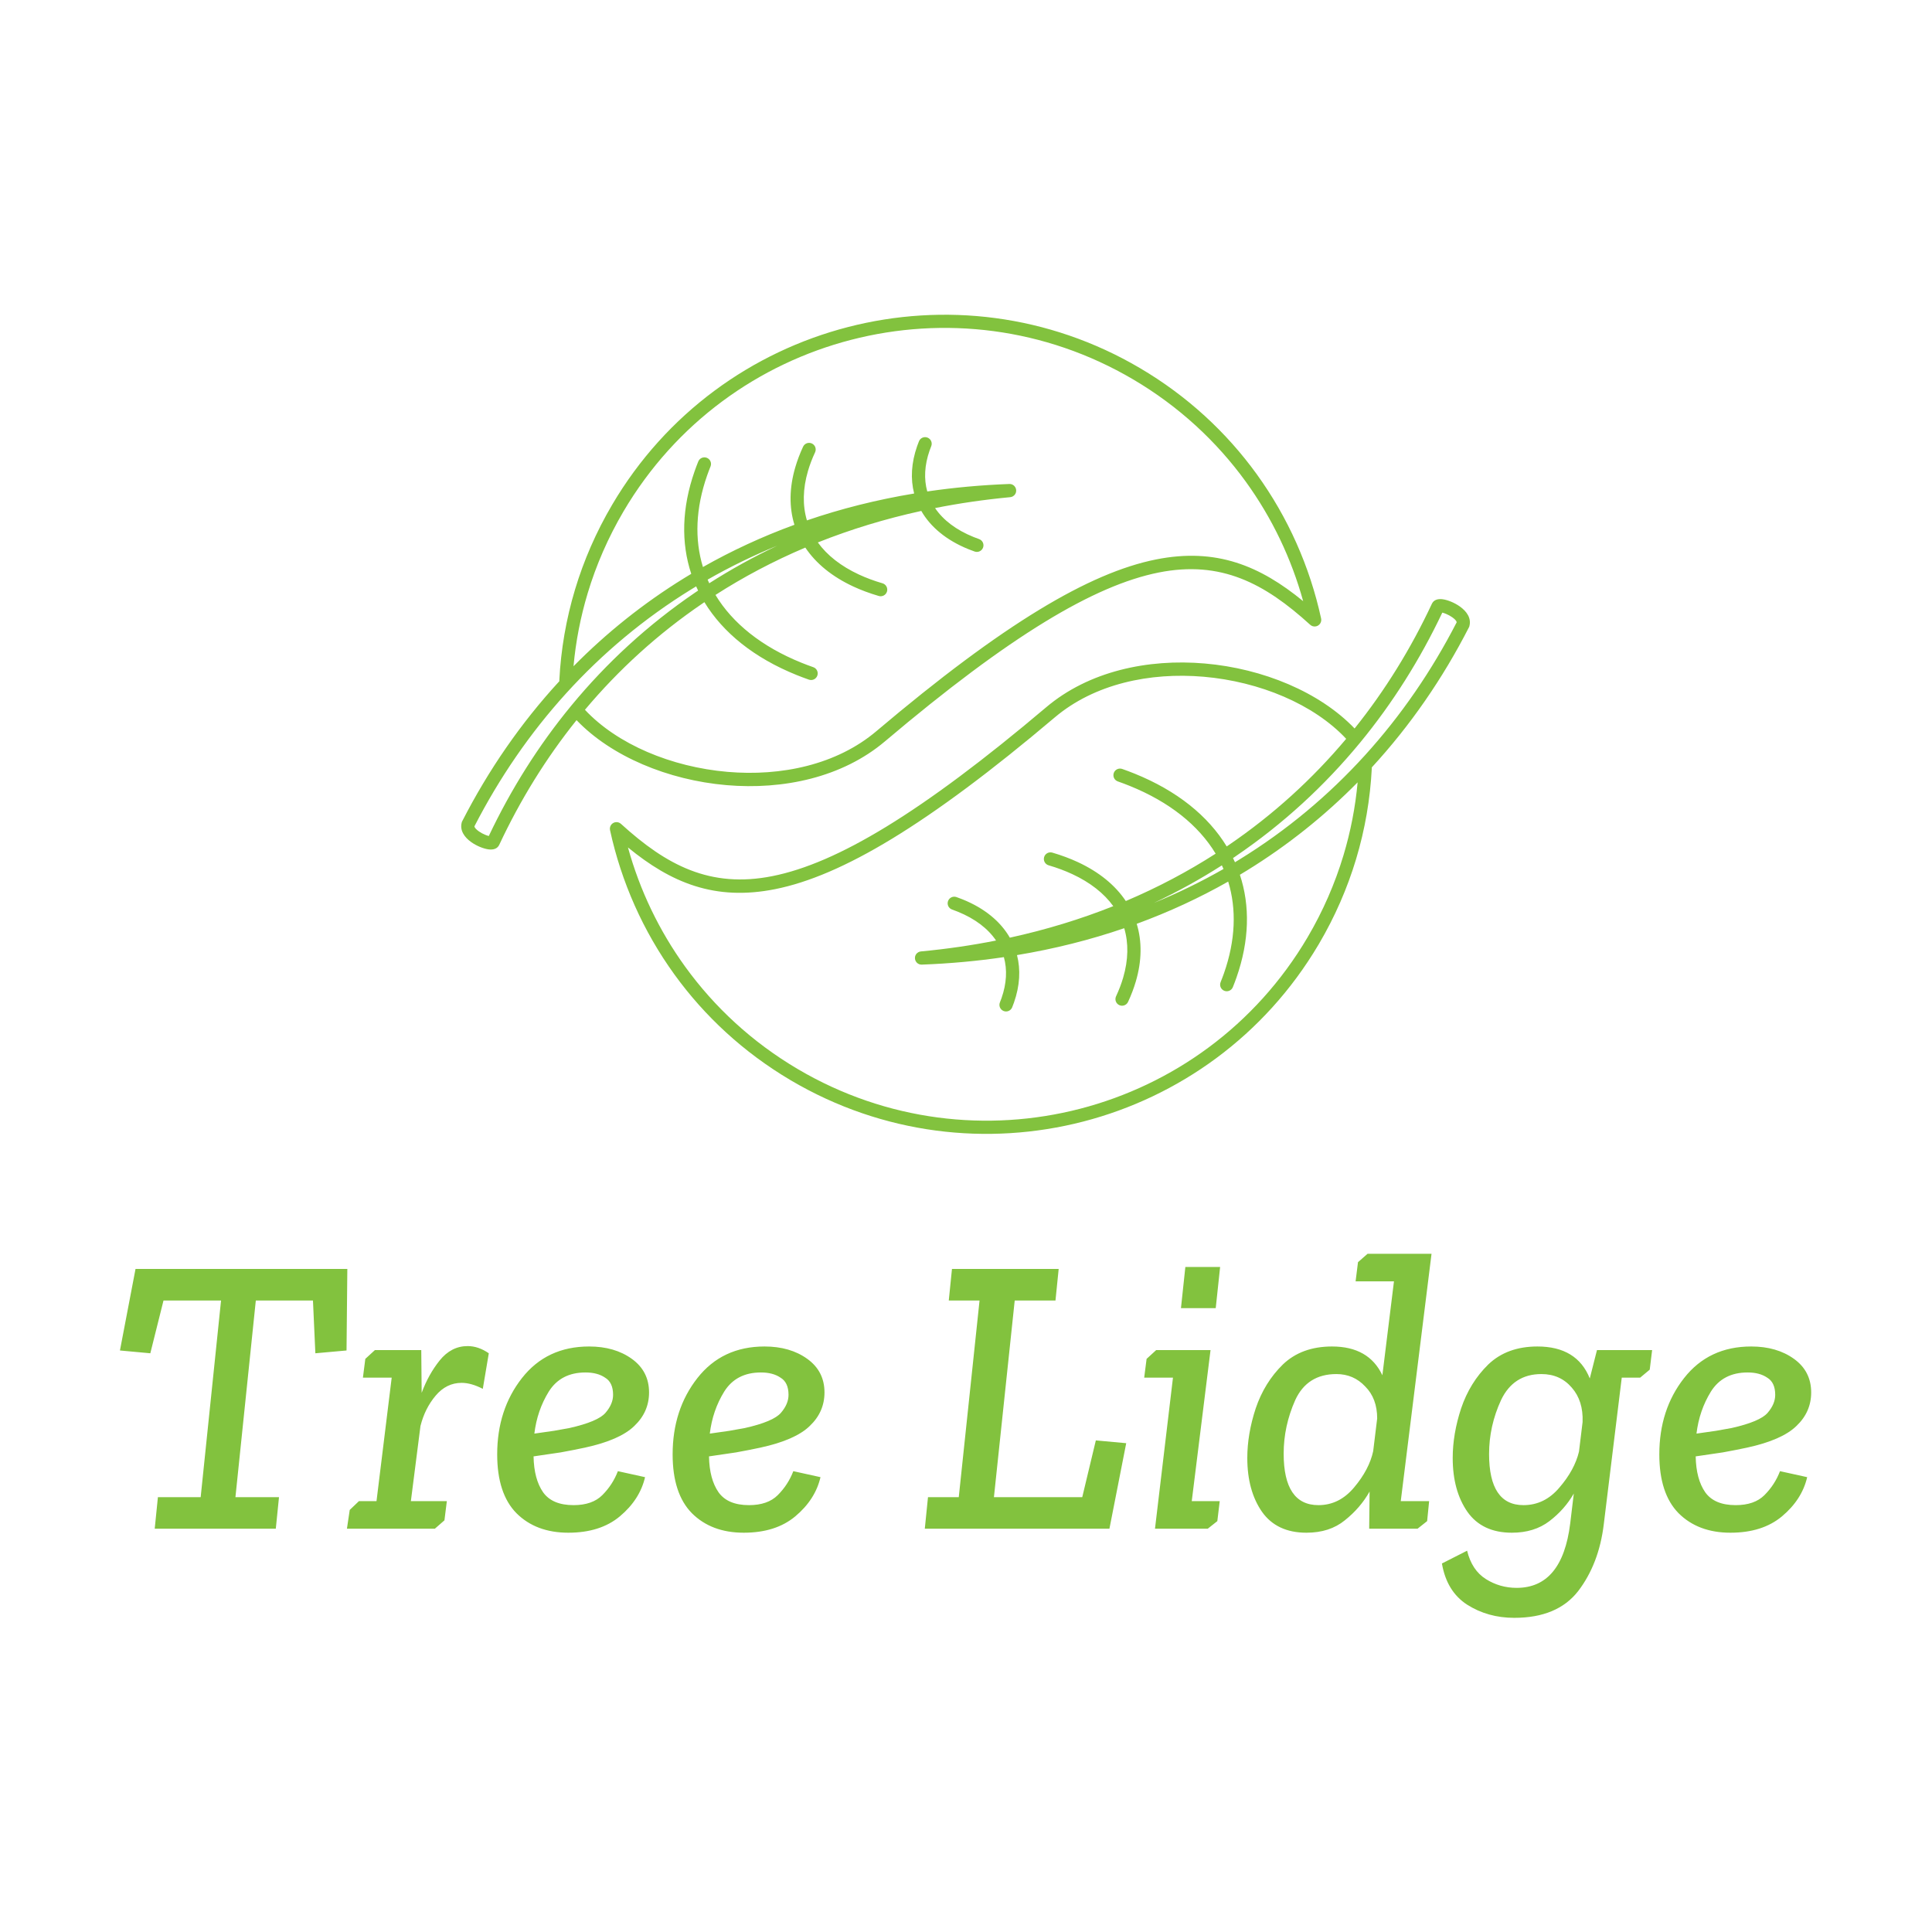
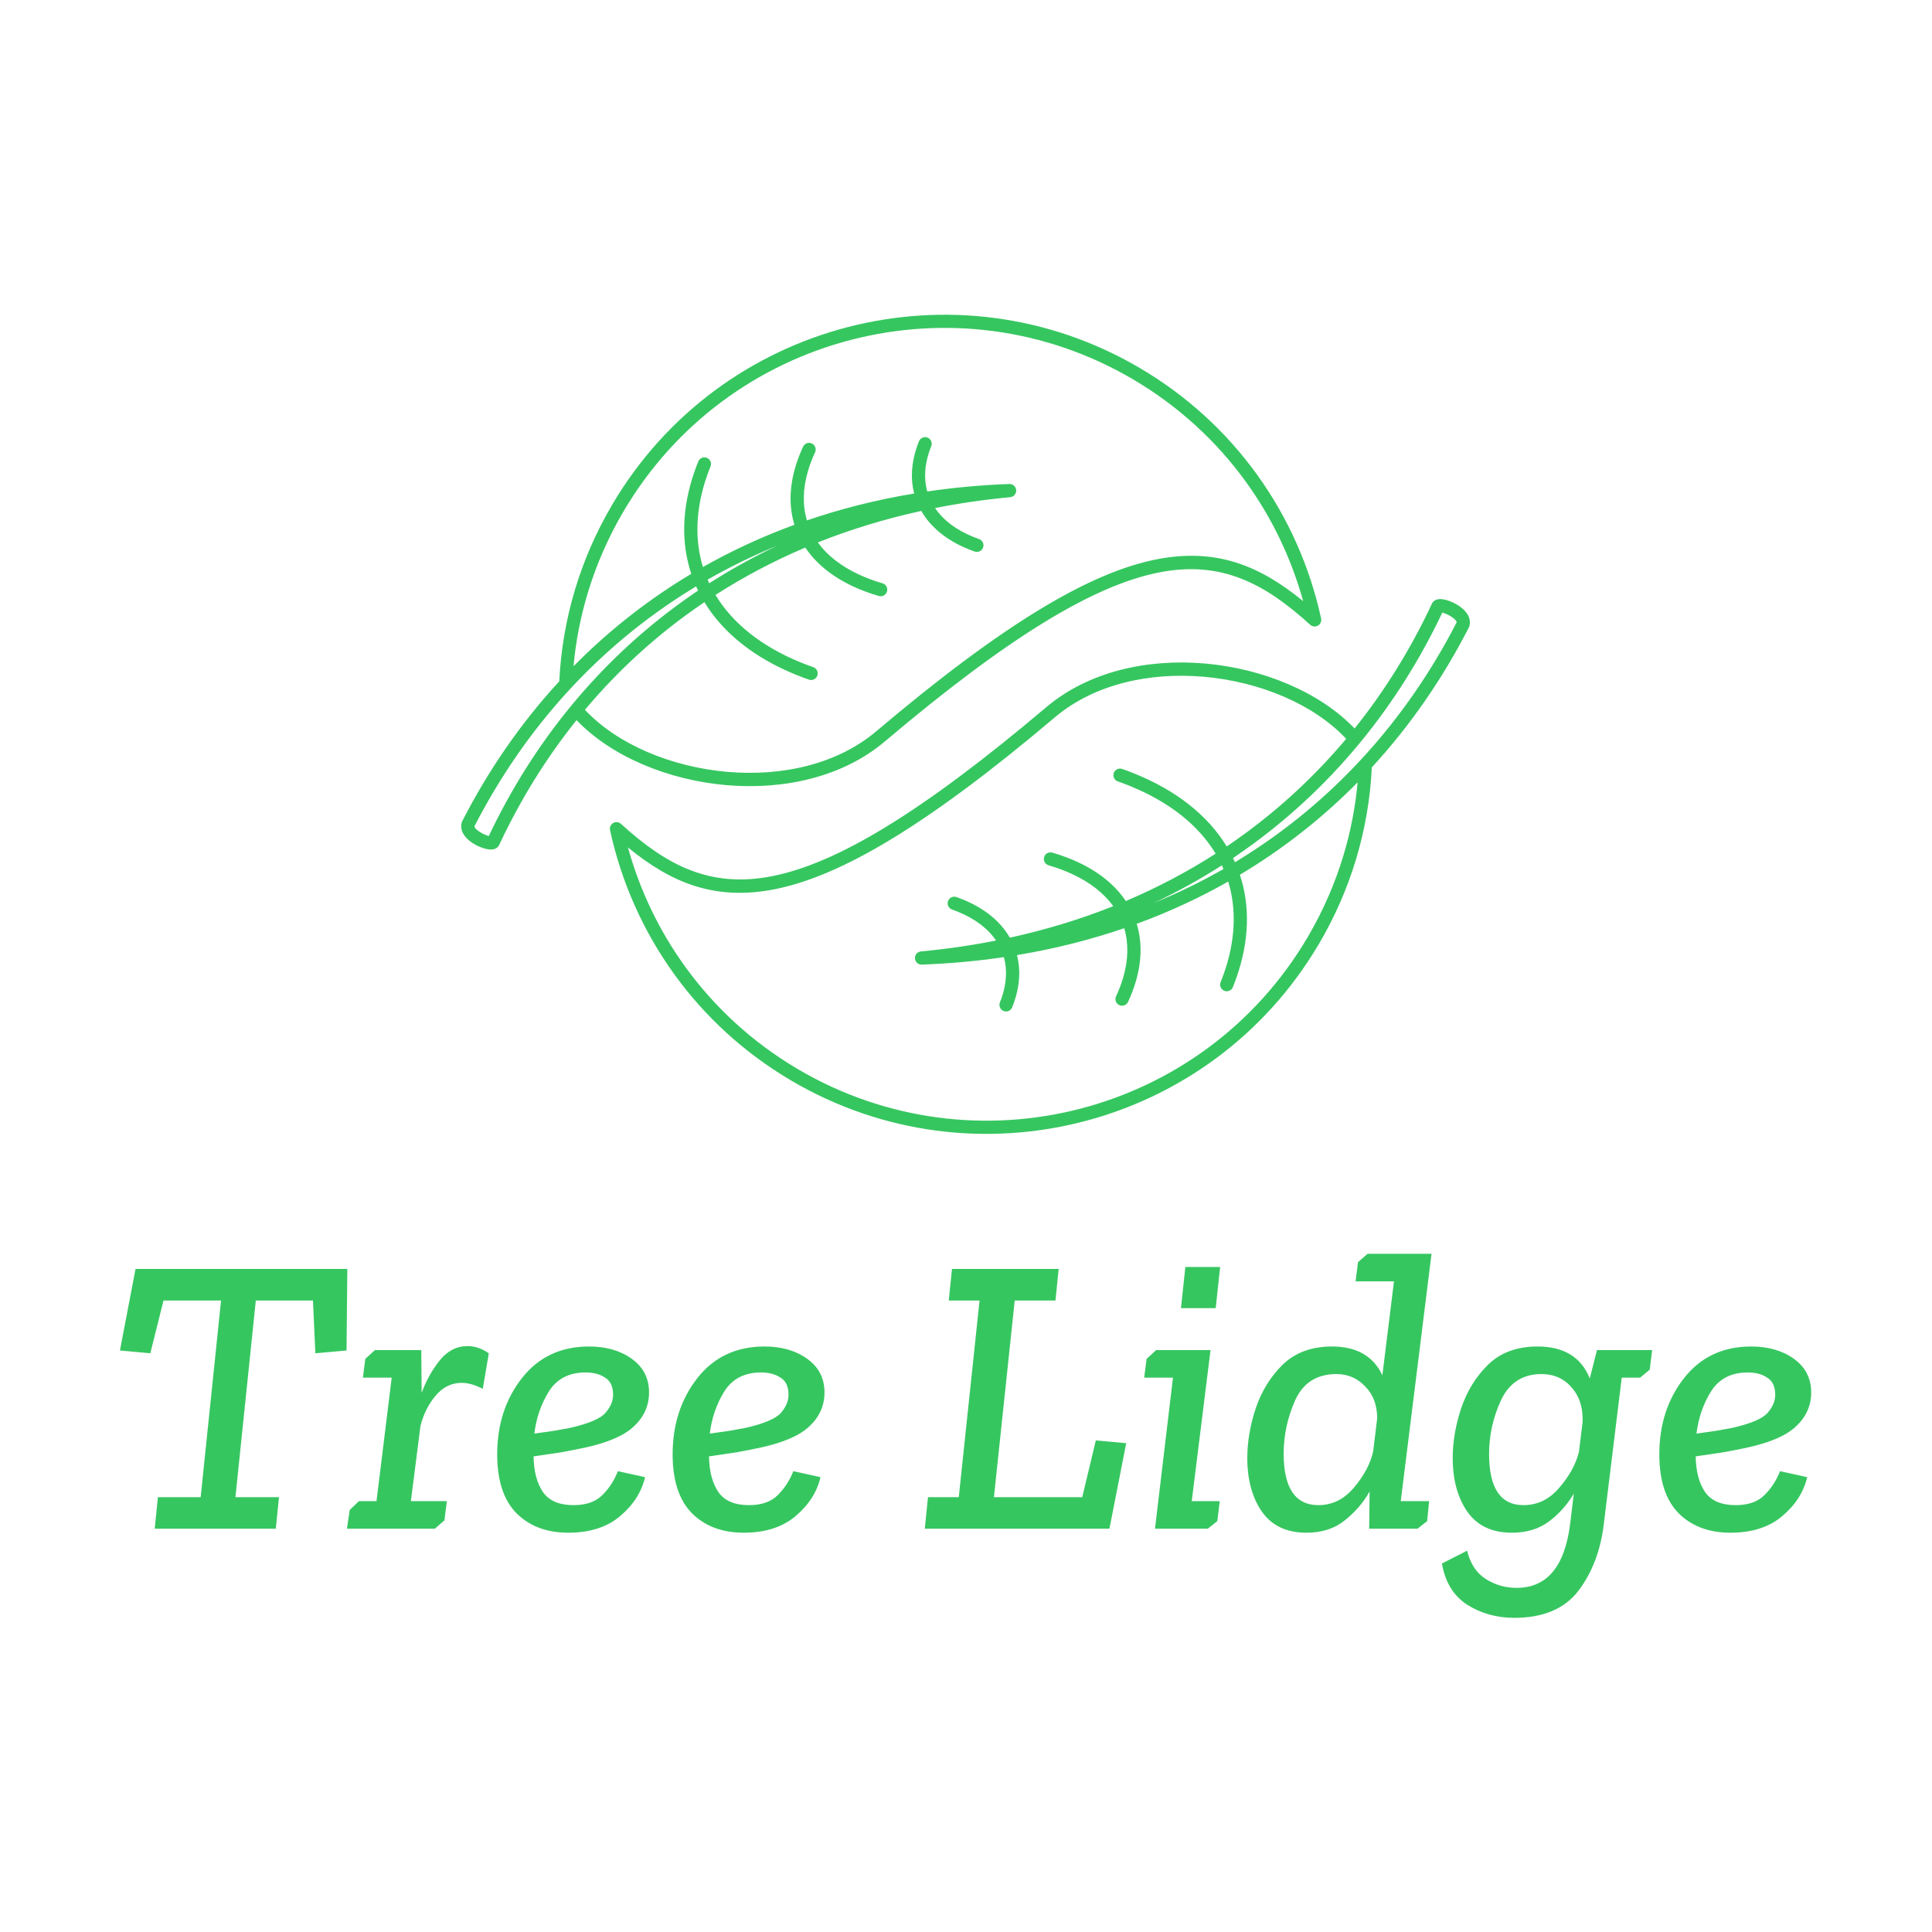
<svg xmlns="http://www.w3.org/2000/svg" version="1.1" viewBox="0 0 250 250">
  <defs />
  <g transform="matrix(0.0505,0,0,0.0505,13.452,197.8153)">
    <rect x="-266.24" y="-3417.856" width="4947.968" height="3953.408" fill="rgba(0,0,0,0)" style="" />
    <g transform="matrix(0.3463,0,0,0.3463,789.2767,-3479.675)">
      <g>
-         <path d="M4420.813,2317.79c3.686-0.136,7.509,0.273,11.059,1.092c9.421,2.048,17.886,6.69,24.576,13.38l0.819,0.819   c2.731,3.004,5.052,6.008,7.1,9.557c3.823,6.69,6.007,14.199,6.28,22.392c0.137,4.096-0.137,7.919-0.956,11.878   c-2.048,9.421-6.69,17.886-13.38,24.576l-0.819,0.819c-3.003,2.731-6.007,5.052-9.557,7.1c-6.007,3.413-12.834,5.598-20.07,6.144   c-191.283,18.022-376.423,45.056-555.418,80.555c59.802,88.473,155.648,161.928,284.262,213.811   c13.653,5.598,27.443,10.65,41.097,15.565c25.532,8.875,38.912,36.727,30.037,62.259s-36.728,38.912-62.259,30.037   c-15.838-5.598-30.993-11.196-45.329-17.067c-162.748-65.673-280.986-163.703-349.798-283.443   c-269.517,58.982-524.698,137.216-765.406,233.199c68.403,94.754,170.394,175.309,303.513,237.158   c53.794,24.986,112.094,46.831,174.899,65.126c25.941,7.509,40.823,34.679,33.314,60.621s-34.679,40.823-60.621,33.314   c-68.403-20.071-131.345-43.554-188.689-70.178c-157.56-73.182-276.753-171.076-355.123-288.085   c-236.203,100.215-457.933,217.634-664.781,350.481c126.566,209.579,341.743,382.703,636.655,501.76   c28.672,11.605,57.617,22.528,87.108,32.768c25.532,8.875,38.912,36.727,30.037,62.259c-8.875,25.532-36.728,38.912-62.259,30.037   c-31.539-11.059-61.986-22.528-91.341-34.406c-313.754-126.703-544.085-312.525-681.984-538.897   c-4.642,3.14-9.421,6.281-14.063,9.557c-329.865,224.461-620.134,489.335-869.99,786.705   c239.343,255.591,639.386,423.39,1054.72,459.298c398.131,34.406,808.414-52.838,1101.414-300.783   c940.988-796.262,1577.643-1172.412,2068.48-1270.716c447.147-89.566,771.687,47.65,1089.673,308.429   c-86.835-314.846-229.513-614.537-423.527-882.824c-216.132-298.735-496.025-558.694-833.672-757.624   c-655.497-385.98-1405.338-469.811-2087.868-293.137s-1297.613,613.581-1683.593,1268.941   c-114.552,194.697-202.615,397.858-265.148,605.389c-53.658,178.313-88.474,359.492-104.994,540.808   c243.576-246.852,517.325-466.261,819.883-652.629c17.067-10.513,34.133-20.89,51.337-31.13   c-76.186-229.513-70.315-487.834,25.122-760.218c8.328-23.894,17.34-47.514,26.76-70.998c10.104-25.122,38.502-37.273,63.625-27.17   c25.122,10.103,37.274,38.502,27.17,63.625c-9.148,22.665-17.613,44.919-25.259,66.765   c-85.197,243.302-93.525,473.225-30.993,677.615c212.446-120.422,438.135-225.144,676.932-312.525   c-39.594-129.16-38.366-272.93,6.417-425.711c14.746-50.244,33.86-100.898,57.617-151.961   c11.332-24.576,40.414-35.226,64.99-23.893c24.576,11.332,35.226,40.414,23.893,64.99c-21.982,47.377-39.595,93.525-52.565,138.172   c-38.775,132.301-40.687,255.727-7.919,365.909c250.675-85.879,515.277-152.781,793.395-198.929   c-27.853-107.725-21.299-226.509,22.255-350.891c4.233-12.151,8.738-23.893,13.38-35.499c10.104-25.122,38.502-37.274,63.625-27.17   c25.122,10.104,37.274,38.502,27.17,63.625c-4.369,10.786-8.329,21.299-11.878,31.266   c-38.093,108.954-43.145,211.763-17.476,303.514c195.789-28.809,398.131-47.514,606.754-55.296h0.819L4420.813,2317.79z    M3771.324,5874.347c-3.686,0.137-7.509-0.273-11.059-1.092c-9.421-2.048-17.886-6.69-24.576-13.38l-0.819-0.819   c-2.731-3.004-5.052-6.008-7.1-9.558c-3.823-6.69-6.007-14.199-6.281-22.392c-0.136-4.096,0.137-7.918,0.956-11.878   c2.048-9.421,6.69-17.886,13.38-24.576l0.819-0.819c3.004-2.73,6.008-5.052,9.557-7.1c6.008-3.414,12.834-5.598,20.07-6.144   c191.283-18.022,376.422-45.056,555.417-80.555c-59.801-88.474-155.648-161.929-284.262-213.811   c-13.653-5.598-27.443-10.65-41.096-15.565c-25.532-8.875-38.912-36.728-30.037-62.259c8.875-25.532,36.727-38.912,62.259-30.037   c15.838,5.598,30.993,11.196,45.329,17.066c162.748,65.673,280.986,163.704,349.799,283.443   c269.517-58.982,524.697-137.216,765.406-233.199c-68.403-94.754-170.394-175.309-303.514-237.158   c-53.794-24.985-112.094-46.831-174.899-65.126c-25.941-7.509-40.824-34.679-33.314-60.621s34.68-40.824,60.621-33.314   c68.403,20.071,131.345,43.554,188.689,70.178c157.56,73.182,276.753,171.076,355.123,288.085   c236.203-100.215,457.933-217.634,664.781-350.481c-126.566-209.579-341.743-382.703-636.655-501.76   c-28.672-11.605-57.617-22.528-87.108-32.768c-25.532-8.875-38.912-36.727-30.037-62.259c8.875-25.532,36.728-38.912,62.259-30.038   c31.539,11.059,61.986,22.528,91.341,34.406c313.753,126.703,544.085,312.525,681.984,538.897   c4.642-3.141,9.421-6.281,14.063-9.558c329.864-224.46,620.134-489.335,869.99-786.705   c-239.343-255.59-639.386-423.39-1054.72-459.298c-398.131-34.406-808.414,52.838-1101.414,300.783   c-940.988,796.263-1577.643,1172.412-2068.48,1270.716c-447.147,89.566-771.686-47.65-1089.672-308.429   c86.835,314.846,229.513,614.537,423.663,882.824c216.132,298.735,496.026,558.695,833.673,757.624l0,0   c655.496,385.98,1405.338,469.675,2087.867,293.137c682.53-176.674,1297.613-613.581,1683.593-1268.941l0.137-0.273   c114.551-194.56,202.479-397.722,265.011-605.116c53.657-178.313,88.474-359.492,104.994-540.809   c-243.576,246.853-517.325,466.261-819.883,652.629c-17.067,10.513-34.133,20.89-51.336,31.129   c76.186,229.513,70.314,487.834-25.122,760.218c-8.329,23.894-17.34,47.514-26.761,70.998   c-10.104,25.122-38.502,37.273-63.625,27.17s-37.273-38.502-27.17-63.625c9.148-22.665,17.613-44.919,25.259-66.765   c85.197-243.303,93.525-473.225,30.993-677.615c-212.446,120.422-438.135,225.144-676.932,312.525   c39.595,129.161,38.366,272.93-6.417,425.711c-14.746,50.244-33.86,100.898-57.617,151.961   c-11.333,24.576-40.414,35.226-64.99,23.894c-24.576-11.333-35.226-40.414-23.894-64.99   c21.982-47.377,39.595-93.525,52.565-138.172c38.775-132.301,40.687-255.727,7.919-365.909   c-250.675,85.879-515.277,152.781-793.396,198.929c27.853,107.725,21.299,226.509-22.255,350.891   c-4.232,12.151-8.738,23.893-13.38,35.499c-10.104,25.122-38.502,37.273-63.625,27.17c-25.122-10.104-37.273-38.502-27.17-63.625   c4.369-10.786,8.329-21.299,11.878-31.266c38.093-108.954,43.145-211.763,17.476-303.514   c-195.789,28.809-398.131,47.514-606.754,55.296h-0.819L3771.324,5874.347z M6097.169,5070.848   c-7.373,5.052-14.746,9.967-22.118,14.882c5.052,10.24,9.831,20.617,14.473,30.993c12.015-7.236,23.893-14.473,35.771-21.845   c696.047-428.851,1235.627-1035.605,1604.54-1753.225c-0.273-10.65-14.473-24.576-32.495-37.41   c-14.2-10.104-30.311-18.705-45.875-25.122c-10.104-4.232-19.524-7.373-27.853-9.421   c-164.25,346.385-367.548,669.696-608.938,962.833l-0.956,1.092c-261.461,317.304-567.433,599.381-916.685,837.086   L6097.169,5070.848z M5992.584,5139.797c-159.334,101.99-327.271,194.97-503.535,278.255   c179.951-73.728,351.846-157.833,515.55-251.358C6000.776,5157.683,5996.681,5148.809,5992.584,5139.797z M6974.532,4126.993   c226.236-282.078,417.246-591.736,571.938-922.556c13.107-28.126,42.325-38.502,78.916-33.724   c18.295,2.321,40.687,8.738,63.215,18.022c22.119,9.148,45.056,21.436,65.399,35.908c49.971,35.772,85.743,85.879,70.042,144.999   l-1.229,4.779l-2.594,5.052c-193.741,378.334-433.903,726.63-718.438,1035.605c0.273,2.321,0.273,4.642,0.137,7.1   c-11.605,225.553-49.971,451.243-116.463,672.154c-64.581,214.494-155.785,424.892-274.705,626.824l-3.55,6.007l-0.137,0.137   c-399.906,675.294-1035.196,1125.717-1739.708,1307.989c-706.697,182.818-1483.162,96.12-2161.869-303.514l-6.008-3.55l0,0   c-347.341-205.755-635.153-473.498-857.429-780.834c-232.516-321.399-393.626-685.943-476.638-1068.1   c-5.734-26.488,11.059-52.565,37.547-58.3c16.794-3.687,33.314,1.775,44.783,12.971c334.37,304.196,658.091,477.73,1120.529,385.16   c474.59-95.027,1097.318-464.759,2024.38-1249.143c314.709-266.24,751.206-360.312,1173.094-323.857   c432.811,37.41,852.104,212.719,1108.924,480.87H6974.532z M2094.968,3121.425c7.373-5.052,14.746-9.967,22.118-14.882   c-5.052-10.24-9.831-20.616-14.473-30.993c-12.015,7.236-23.893,14.473-35.908,21.845   C1370.658,3526.246,831.078,4133,462.165,4850.62c0.273,10.65,14.473,24.576,32.495,37.41   c14.199,10.104,30.31,18.705,45.875,25.122c10.103,4.233,19.524,7.373,27.853,9.421   c164.25-346.385,367.548-669.696,608.939-962.833l0.819-1.092c261.461-317.303,567.433-599.381,916.685-837.086L2094.968,3121.425z    M2199.552,3052.476c159.334-101.99,327.271-194.97,503.535-278.255c-179.951,73.728-351.846,157.833-515.55,251.358   C2191.36,3034.59,2195.456,3043.465,2199.552,3052.476z M1217.604,4065.28c-226.236,282.078-417.246,591.736-571.938,922.556   c-13.107,28.125-42.189,38.502-78.916,33.724c-18.295-2.321-40.687-8.738-63.215-18.022c-22.118-9.148-45.056-21.436-65.399-35.908   c-49.971-35.772-85.743-85.879-70.042-144.999l1.229-4.779l2.594-5.051c193.741-378.334,433.903-726.631,718.438-1035.605   c-0.273-2.321-0.273-4.642-0.137-7.1c11.605-225.553,49.971-451.243,116.463-672.154   c64.58-214.494,155.785-424.892,274.705-626.824c399.77-678.844,1036.698-1131.315,1743.394-1314.133   s1483.162-96.12,2161.869,303.514c350.208,206.165,639.932,475.273,863.573,784.384   c232.516,321.399,393.625,685.943,476.638,1068.1c5.734,26.487-11.059,52.565-37.547,58.3c-16.793,3.687-33.314-1.775-44.783-12.97   c-334.37-304.196-658.091-477.73-1120.529-385.161c-474.59,95.027-1097.318,464.76-2024.379,1249.144   c-314.573,266.24-751.207,360.312-1173.094,323.857C1893.717,4508.74,1474.423,4333.432,1217.604,4065.28z" fill="#82c23e" style="" />
+         <path d="M4420.813,2317.79c3.686-0.136,7.509,0.273,11.059,1.092c9.421,2.048,17.886,6.69,24.576,13.38l0.819,0.819   c2.731,3.004,5.052,6.008,7.1,9.557c3.823,6.69,6.007,14.199,6.28,22.392c0.137,4.096-0.137,7.919-0.956,11.878   c-2.048,9.421-6.69,17.886-13.38,24.576l-0.819,0.819c-3.003,2.731-6.007,5.052-9.557,7.1c-6.007,3.413-12.834,5.598-20.07,6.144   c-191.283,18.022-376.423,45.056-555.418,80.555c59.802,88.473,155.648,161.928,284.262,213.811   c13.653,5.598,27.443,10.65,41.097,15.565c25.532,8.875,38.912,36.727,30.037,62.259s-36.728,38.912-62.259,30.037   c-15.838-5.598-30.993-11.196-45.329-17.067c-162.748-65.673-280.986-163.703-349.798-283.443   c-269.517,58.982-524.698,137.216-765.406,233.199c68.403,94.754,170.394,175.309,303.513,237.158   c53.794,24.986,112.094,46.831,174.899,65.126c25.941,7.509,40.823,34.679,33.314,60.621s-34.679,40.823-60.621,33.314   c-68.403-20.071-131.345-43.554-188.689-70.178c-157.56-73.182-276.753-171.076-355.123-288.085   c-236.203,100.215-457.933,217.634-664.781,350.481c126.566,209.579,341.743,382.703,636.655,501.76   c28.672,11.605,57.617,22.528,87.108,32.768c25.532,8.875,38.912,36.727,30.037,62.259c-8.875,25.532-36.728,38.912-62.259,30.037   c-31.539-11.059-61.986-22.528-91.341-34.406c-313.754-126.703-544.085-312.525-681.984-538.897   c-4.642,3.14-9.421,6.281-14.063,9.557c-329.865,224.461-620.134,489.335-869.99,786.705   c239.343,255.591,639.386,423.39,1054.72,459.298c398.131,34.406,808.414-52.838,1101.414-300.783   c940.988-796.262,1577.643-1172.412,2068.48-1270.716c447.147-89.566,771.687,47.65,1089.673,308.429   c-86.835-314.846-229.513-614.537-423.527-882.824c-216.132-298.735-496.025-558.694-833.672-757.624   c-655.497-385.98-1405.338-469.811-2087.868-293.137s-1297.613,613.581-1683.593,1268.941   c-114.552,194.697-202.615,397.858-265.148,605.389c-53.658,178.313-88.474,359.492-104.994,540.808   c243.576-246.852,517.325-466.261,819.883-652.629c17.067-10.513,34.133-20.89,51.337-31.13   c-76.186-229.513-70.315-487.834,25.122-760.218c8.328-23.894,17.34-47.514,26.76-70.998c10.104-25.122,38.502-37.273,63.625-27.17   c25.122,10.103,37.274,38.502,27.17,63.625c-9.148,22.665-17.613,44.919-25.259,66.765   c-85.197,243.302-93.525,473.225-30.993,677.615c212.446-120.422,438.135-225.144,676.932-312.525   c-39.594-129.16-38.366-272.93,6.417-425.711c14.746-50.244,33.86-100.898,57.617-151.961   c11.332-24.576,40.414-35.226,64.99-23.893c24.576,11.332,35.226,40.414,23.893,64.99c-21.982,47.377-39.595,93.525-52.565,138.172   c-38.775,132.301-40.687,255.727-7.919,365.909c250.675-85.879,515.277-152.781,793.395-198.929   c-27.853-107.725-21.299-226.509,22.255-350.891c4.233-12.151,8.738-23.893,13.38-35.499c10.104-25.122,38.502-37.274,63.625-27.17   c25.122,10.104,37.274,38.502,27.17,63.625c-4.369,10.786-8.329,21.299-11.878,31.266   c-38.093,108.954-43.145,211.763-17.476,303.514c195.789-28.809,398.131-47.514,606.754-55.296h0.819L4420.813,2317.79z    M3771.324,5874.347c-3.686,0.137-7.509-0.273-11.059-1.092c-9.421-2.048-17.886-6.69-24.576-13.38l-0.819-0.819   c-2.731-3.004-5.052-6.008-7.1-9.558c-3.823-6.69-6.007-14.199-6.281-22.392c-0.136-4.096,0.137-7.918,0.956-11.878   c2.048-9.421,6.69-17.886,13.38-24.576l0.819-0.819c3.004-2.73,6.008-5.052,9.557-7.1c6.008-3.414,12.834-5.598,20.07-6.144   c191.283-18.022,376.422-45.056,555.417-80.555c-59.801-88.474-155.648-161.929-284.262-213.811   c-13.653-5.598-27.443-10.65-41.096-15.565c-25.532-8.875-38.912-36.728-30.037-62.259c8.875-25.532,36.727-38.912,62.259-30.037   c15.838,5.598,30.993,11.196,45.329,17.066c162.748,65.673,280.986,163.704,349.799,283.443   c269.517-58.982,524.697-137.216,765.406-233.199c-68.403-94.754-170.394-175.309-303.514-237.158   c-53.794-24.985-112.094-46.831-174.899-65.126c-25.941-7.509-40.824-34.679-33.314-60.621s34.68-40.824,60.621-33.314   c68.403,20.071,131.345,43.554,188.689,70.178c157.56,73.182,276.753,171.076,355.123,288.085   c236.203-100.215,457.933-217.634,664.781-350.481c-126.566-209.579-341.743-382.703-636.655-501.76   c-28.672-11.605-57.617-22.528-87.108-32.768c-25.532-8.875-38.912-36.727-30.037-62.259c8.875-25.532,36.728-38.912,62.259-30.038   c31.539,11.059,61.986,22.528,91.341,34.406c313.753,126.703,544.085,312.525,681.984,538.897   c4.642-3.141,9.421-6.281,14.063-9.558c329.864-224.46,620.134-489.335,869.99-786.705   c-239.343-255.59-639.386-423.39-1054.72-459.298c-398.131-34.406-808.414,52.838-1101.414,300.783   c-940.988,796.263-1577.643,1172.412-2068.48,1270.716c-447.147,89.566-771.686-47.65-1089.672-308.429   c86.835,314.846,229.513,614.537,423.663,882.824c216.132,298.735,496.026,558.695,833.673,757.624l0,0   c655.496,385.98,1405.338,469.675,2087.867,293.137c682.53-176.674,1297.613-613.581,1683.593-1268.941l0.137-0.273   c114.551-194.56,202.479-397.722,265.011-605.116c53.657-178.313,88.474-359.492,104.994-540.809   c-243.576,246.853-517.325,466.261-819.883,652.629c-17.067,10.513-34.133,20.89-51.336,31.129   c76.186,229.513,70.314,487.834-25.122,760.218c-8.329,23.894-17.34,47.514-26.761,70.998   c-10.104,25.122-38.502,37.273-63.625,27.17s-37.273-38.502-27.17-63.625c9.148-22.665,17.613-44.919,25.259-66.765   c85.197-243.303,93.525-473.225,30.993-677.615c-212.446,120.422-438.135,225.144-676.932,312.525   c39.595,129.161,38.366,272.93-6.417,425.711c-14.746,50.244-33.86,100.898-57.617,151.961   c-11.333,24.576-40.414,35.226-64.99,23.894c-24.576-11.333-35.226-40.414-23.894-64.99   c21.982-47.377,39.595-93.525,52.565-138.172c38.775-132.301,40.687-255.727,7.919-365.909   c-250.675,85.879-515.277,152.781-793.396,198.929c27.853,107.725,21.299,226.509-22.255,350.891   c-4.232,12.151-8.738,23.893-13.38,35.499c-10.104,25.122-38.502,37.273-63.625,27.17c-25.122-10.104-37.273-38.502-27.17-63.625   c4.369-10.786,8.329-21.299,11.878-31.266c38.093-108.954,43.145-211.763,17.476-303.514   c-195.789,28.809-398.131,47.514-606.754,55.296h-0.819L3771.324,5874.347z M6097.169,5070.848   c-7.373,5.052-14.746,9.967-22.118,14.882c5.052,10.24,9.831,20.617,14.473,30.993c12.015-7.236,23.893-14.473,35.771-21.845   c696.047-428.851,1235.627-1035.605,1604.54-1753.225c-0.273-10.65-14.473-24.576-32.495-37.41   c-14.2-10.104-30.311-18.705-45.875-25.122c-10.104-4.232-19.524-7.373-27.853-9.421   c-164.25,346.385-367.548,669.696-608.938,962.833l-0.956,1.092c-261.461,317.304-567.433,599.381-916.685,837.086   L6097.169,5070.848z M5992.584,5139.797c-159.334,101.99-327.271,194.97-503.535,278.255   c179.951-73.728,351.846-157.833,515.55-251.358C6000.776,5157.683,5996.681,5148.809,5992.584,5139.797z M6974.532,4126.993   c226.236-282.078,417.246-591.736,571.938-922.556c13.107-28.126,42.325-38.502,78.916-33.724   c18.295,2.321,40.687,8.738,63.215,18.022c22.119,9.148,45.056,21.436,65.399,35.908c49.971,35.772,85.743,85.879,70.042,144.999   l-1.229,4.779l-2.594,5.052c-193.741,378.334-433.903,726.63-718.438,1035.605c0.273,2.321,0.273,4.642,0.137,7.1   c-11.605,225.553-49.971,451.243-116.463,672.154c-64.581,214.494-155.785,424.892-274.705,626.824l-3.55,6.007l-0.137,0.137   c-399.906,675.294-1035.196,1125.717-1739.708,1307.989c-706.697,182.818-1483.162,96.12-2161.869-303.514l-6.008-3.55l0,0   c-347.341-205.755-635.153-473.498-857.429-780.834c-232.516-321.399-393.626-685.943-476.638-1068.1   c-5.734-26.488,11.059-52.565,37.547-58.3c16.794-3.687,33.314,1.775,44.783,12.971c334.37,304.196,658.091,477.73,1120.529,385.16   c474.59-95.027,1097.318-464.759,2024.38-1249.143c314.709-266.24,751.206-360.312,1173.094-323.857   c432.811,37.41,852.104,212.719,1108.924,480.87H6974.532z M2094.968,3121.425c7.373-5.052,14.746-9.967,22.118-14.882   c-5.052-10.24-9.831-20.616-14.473-30.993c-12.015,7.236-23.893,14.473-35.908,21.845   C1370.658,3526.246,831.078,4133,462.165,4850.62c0.273,10.65,14.473,24.576,32.495,37.41   c14.199,10.104,30.31,18.705,45.875,25.122c10.103,4.233,19.524,7.373,27.853,9.421   c164.25-346.385,367.548-669.696,608.939-962.833l0.819-1.092c261.461-317.303,567.433-599.381,916.685-837.086L2094.968,3121.425z    M2199.552,3052.476c159.334-101.99,327.271-194.97,503.535-278.255c-179.951,73.728-351.846,157.833-515.55,251.358   C2191.36,3034.59,2195.456,3043.465,2199.552,3052.476z M1217.604,4065.28c-226.236,282.078-417.246,591.736-571.938,922.556   c-13.107,28.125-42.189,38.502-78.916,33.724c-18.295-2.321-40.687-8.738-63.215-18.022c-22.118-9.148-45.056-21.436-65.399-35.908   c-49.971-35.772-85.743-85.879-70.042-144.999l1.229-4.779l2.594-5.051c193.741-378.334,433.903-726.631,718.438-1035.605   c-0.273-2.321-0.273-4.642-0.137-7.1c11.605-225.553,49.971-451.243,116.463-672.154   c64.58-214.494,155.785-424.892,274.705-626.824c399.77-678.844,1036.698-1131.315,1743.394-1314.133   s1483.162-96.12,2161.869,303.514c350.208,206.165,639.932,475.273,863.573,784.384   c232.516,321.399,393.625,685.943,476.638,1068.1c5.734,26.487-11.059,52.565-37.547,58.3c-16.793,3.687-33.314-1.775-44.783-12.97   c-334.37-304.196-658.091-477.73-1120.529-385.161c-474.59,95.027-1097.318,464.76-2024.379,1249.144   c-314.573,266.24-751.207,360.312-1173.094,323.857C1893.717,4508.74,1474.423,4333.432,1217.604,4065.28z" fill="rgba(54, 198, 96, 1)" style="" />
      </g>
      <defs />
    </g>
    <g>
      <g transform="matrix(1.024,0,0,-1.024,0,0)">
-         <path d="M609 650L607 446L529 439L523 571L380 571L329 79L438 79L430 0L127 0L135 79L242 79L293 571L149 571L116 439L40 446L79 650L609 650ZM678 447L794 447L795 340Q812 386 840 421Q869 457 910 457Q937 457 963 439L948 350Q919 365 895 365Q857 365 830 333Q803 301 792 257L768 69L858 69L852 21L828 0L608 0L615 47L638 69L682 69L720 378L648 378L654 425L678 447ZM1175 59Q1222 59 1247 84Q1273 110 1286 144L1354 129Q1341 73 1291 31Q1242 -10 1162 -10Q1081 -10 1032 39Q984 88 984 186Q984 298 1046 377Q1108 456 1214 456Q1278 456 1321 425Q1364 394 1364 341Q1364 292 1327 257Q1291 222 1204 203Q1176 197 1143 191Q1110 186 1075 181Q1076 124 1099 91Q1122 59 1175 59ZM1165 252Q1236 268 1255 290Q1274 312 1274 335Q1274 366 1254 378Q1235 391 1205 391Q1143 391 1113 343Q1084 296 1077 238Q1105 242 1126 245Q1148 249 1165 252ZM1614 59Q1661 59 1686 84Q1712 110 1725 144L1793 129Q1780 73 1730 31Q1681 -10 1601 -10Q1520 -10 1471 39Q1423 88 1423 186Q1423 298 1485 377Q1547 456 1653 456Q1717 456 1760 425Q1803 394 1803 341Q1803 292 1766 257Q1730 222 1643 203Q1615 197 1582 191Q1549 186 1514 181Q1515 124 1538 91Q1561 59 1614 59ZM1604 252Q1675 268 1694 290Q1713 312 1713 335Q1713 366 1693 378Q1674 391 1644 391Q1582 391 1552 343Q1523 296 1516 238Q1544 242 1565 245Q1587 249 1604 252ZM2558 214L2516 0L2054 0L2062 79L2139 79L2191 571L2114 571L2122 650L2389 650L2381 571L2279 571L2227 79L2448 79L2482 221L2558 214ZM2782 552L2695 552L2706 655L2793 655L2782 552ZM2603 378L2609 425L2633 447L2769 447L2722 69L2792 69L2786 19L2762 0L2630 0L2675 378L2603 378ZM3132 619L3138 667L3162 688L3322 688L3245 69L3316 69L3311 19L3287 0L3166 0L3167 93Q3144 52 3105 21Q3067 -10 3009 -10Q2935 -10 2898 42Q2861 95 2861 177Q2861 237 2882 301Q2904 366 2950 411Q2997 456 3073 456Q3165 456 3199 384L3228 619L3132 619ZM3084 387Q3011 387 2981 322Q2952 257 2952 188Q2952 59 3039 59Q3091 59 3128 103Q3166 148 3176 194L3186 276Q3186 326 3156 356Q3127 387 3084 387ZM3718 376L3736 447L3874 447L3868 398L3844 378L3798 378L3753 11Q3741 -88 3689 -156Q3637 -223 3529 -223Q3463 -223 3411 -190Q3360 -157 3348 -87L3411 -55Q3423 -104 3458 -126Q3493 -148 3535 -148Q3649 -148 3669 13L3678 88Q3655 48 3617 19Q3579 -10 3523 -10Q3449 -10 3412 42Q3375 95 3375 177Q3375 237 3396 301Q3418 366 3464 411Q3511 456 3587 456Q3686 456 3718 376ZM3597 387Q3527 387 3496 322Q3466 257 3466 187Q3466 59 3552 59Q3605 59 3642 103Q3680 147 3691 193L3700 267Q3702 320 3673 353Q3644 387 3597 387ZM4083 59Q4130 59 4155 84Q4181 110 4194 144L4262 129Q4249 73 4199 31Q4150 -10 4070 -10Q3989 -10 3940 39Q3892 88 3892 186Q3892 298 3954 377Q4016 456 4122 456Q4186 456 4229 425Q4272 394 4272 341Q4272 292 4235 257Q4199 222 4112 203Q4084 197 4051 191Q4018 186 3983 181Q3984 124 4007 91Q4030 59 4083 59ZM4073 252Q4144 268 4163 290Q4182 312 4182 335Q4182 366 4162 378Q4143 391 4113 391Q4051 391 4021 343Q3992 296 3985 238Q4013 242 4034 245Q4056 249 4073 252Z" fill="#82c23e" style="" />
+         <path d="M609 650L607 446L529 439L523 571L380 571L329 79L438 79L430 0L127 0L135 79L242 79L293 571L149 571L116 439L40 446L79 650L609 650ZM678 447L794 447L795 340Q812 386 840 421Q869 457 910 457Q937 457 963 439L948 350Q919 365 895 365Q857 365 830 333Q803 301 792 257L768 69L858 69L852 21L828 0L608 0L615 47L638 69L682 69L720 378L648 378L654 425L678 447ZM1175 59Q1222 59 1247 84Q1273 110 1286 144L1354 129Q1341 73 1291 31Q1242 -10 1162 -10Q1081 -10 1032 39Q984 88 984 186Q984 298 1046 377Q1108 456 1214 456Q1278 456 1321 425Q1364 394 1364 341Q1364 292 1327 257Q1291 222 1204 203Q1176 197 1143 191Q1110 186 1075 181Q1076 124 1099 91Q1122 59 1175 59ZM1165 252Q1236 268 1255 290Q1274 312 1274 335Q1274 366 1254 378Q1235 391 1205 391Q1143 391 1113 343Q1084 296 1077 238Q1105 242 1126 245Q1148 249 1165 252ZM1614 59Q1661 59 1686 84Q1712 110 1725 144L1793 129Q1780 73 1730 31Q1681 -10 1601 -10Q1520 -10 1471 39Q1423 88 1423 186Q1423 298 1485 377Q1547 456 1653 456Q1717 456 1760 425Q1803 394 1803 341Q1803 292 1766 257Q1730 222 1643 203Q1615 197 1582 191Q1549 186 1514 181Q1515 124 1538 91Q1561 59 1614 59ZM1604 252Q1675 268 1694 290Q1713 312 1713 335Q1713 366 1693 378Q1674 391 1644 391Q1582 391 1552 343Q1523 296 1516 238Q1544 242 1565 245Q1587 249 1604 252ZM2558 214L2516 0L2054 0L2062 79L2139 79L2191 571L2114 571L2122 650L2389 650L2381 571L2279 571L2227 79L2448 79L2482 221L2558 214ZM2782 552L2695 552L2706 655L2793 655L2782 552ZM2603 378L2609 425L2633 447L2769 447L2722 69L2792 69L2786 19L2762 0L2630 0L2675 378L2603 378ZM3132 619L3138 667L3162 688L3322 688L3245 69L3316 69L3311 19L3287 0L3166 0L3167 93Q3144 52 3105 21Q3067 -10 3009 -10Q2935 -10 2898 42Q2861 95 2861 177Q2861 237 2882 301Q2904 366 2950 411Q2997 456 3073 456Q3165 456 3199 384L3228 619L3132 619ZM3084 387Q3011 387 2981 322Q2952 257 2952 188Q2952 59 3039 59Q3091 59 3128 103Q3166 148 3176 194L3186 276Q3186 326 3156 356Q3127 387 3084 387ZM3718 376L3736 447L3874 447L3868 398L3844 378L3798 378L3753 11Q3741 -88 3689 -156Q3637 -223 3529 -223Q3463 -223 3411 -190Q3360 -157 3348 -87L3411 -55Q3423 -104 3458 -126Q3493 -148 3535 -148Q3649 -148 3669 13L3678 88Q3655 48 3617 19Q3579 -10 3523 -10Q3449 -10 3412 42Q3375 95 3375 177Q3375 237 3396 301Q3418 366 3464 411Q3511 456 3587 456Q3686 456 3718 376ZM3597 387Q3527 387 3496 322Q3466 257 3466 187Q3466 59 3552 59Q3605 59 3642 103Q3680 147 3691 193L3700 267Q3702 320 3673 353Q3644 387 3597 387ZM4083 59Q4130 59 4155 84Q4181 110 4194 144L4262 129Q4249 73 4199 31Q4150 -10 4070 -10Q3989 -10 3940 39Q3892 88 3892 186Q3892 298 3954 377Q4016 456 4122 456Q4186 456 4229 425Q4272 394 4272 341Q4272 292 4235 257Q4199 222 4112 203Q4084 197 4051 191Q4018 186 3983 181Q3984 124 4007 91Q4030 59 4083 59ZM4073 252Q4144 268 4163 290Q4182 312 4182 335Q4182 366 4162 378Q4143 391 4113 391Q4051 391 4021 343Q3992 296 3985 238Q4013 242 4034 245Q4056 249 4073 252Z" fill="rgba(54, 198, 96, 1)" style="" />
      </g>
    </g>
  </g>
</svg>
